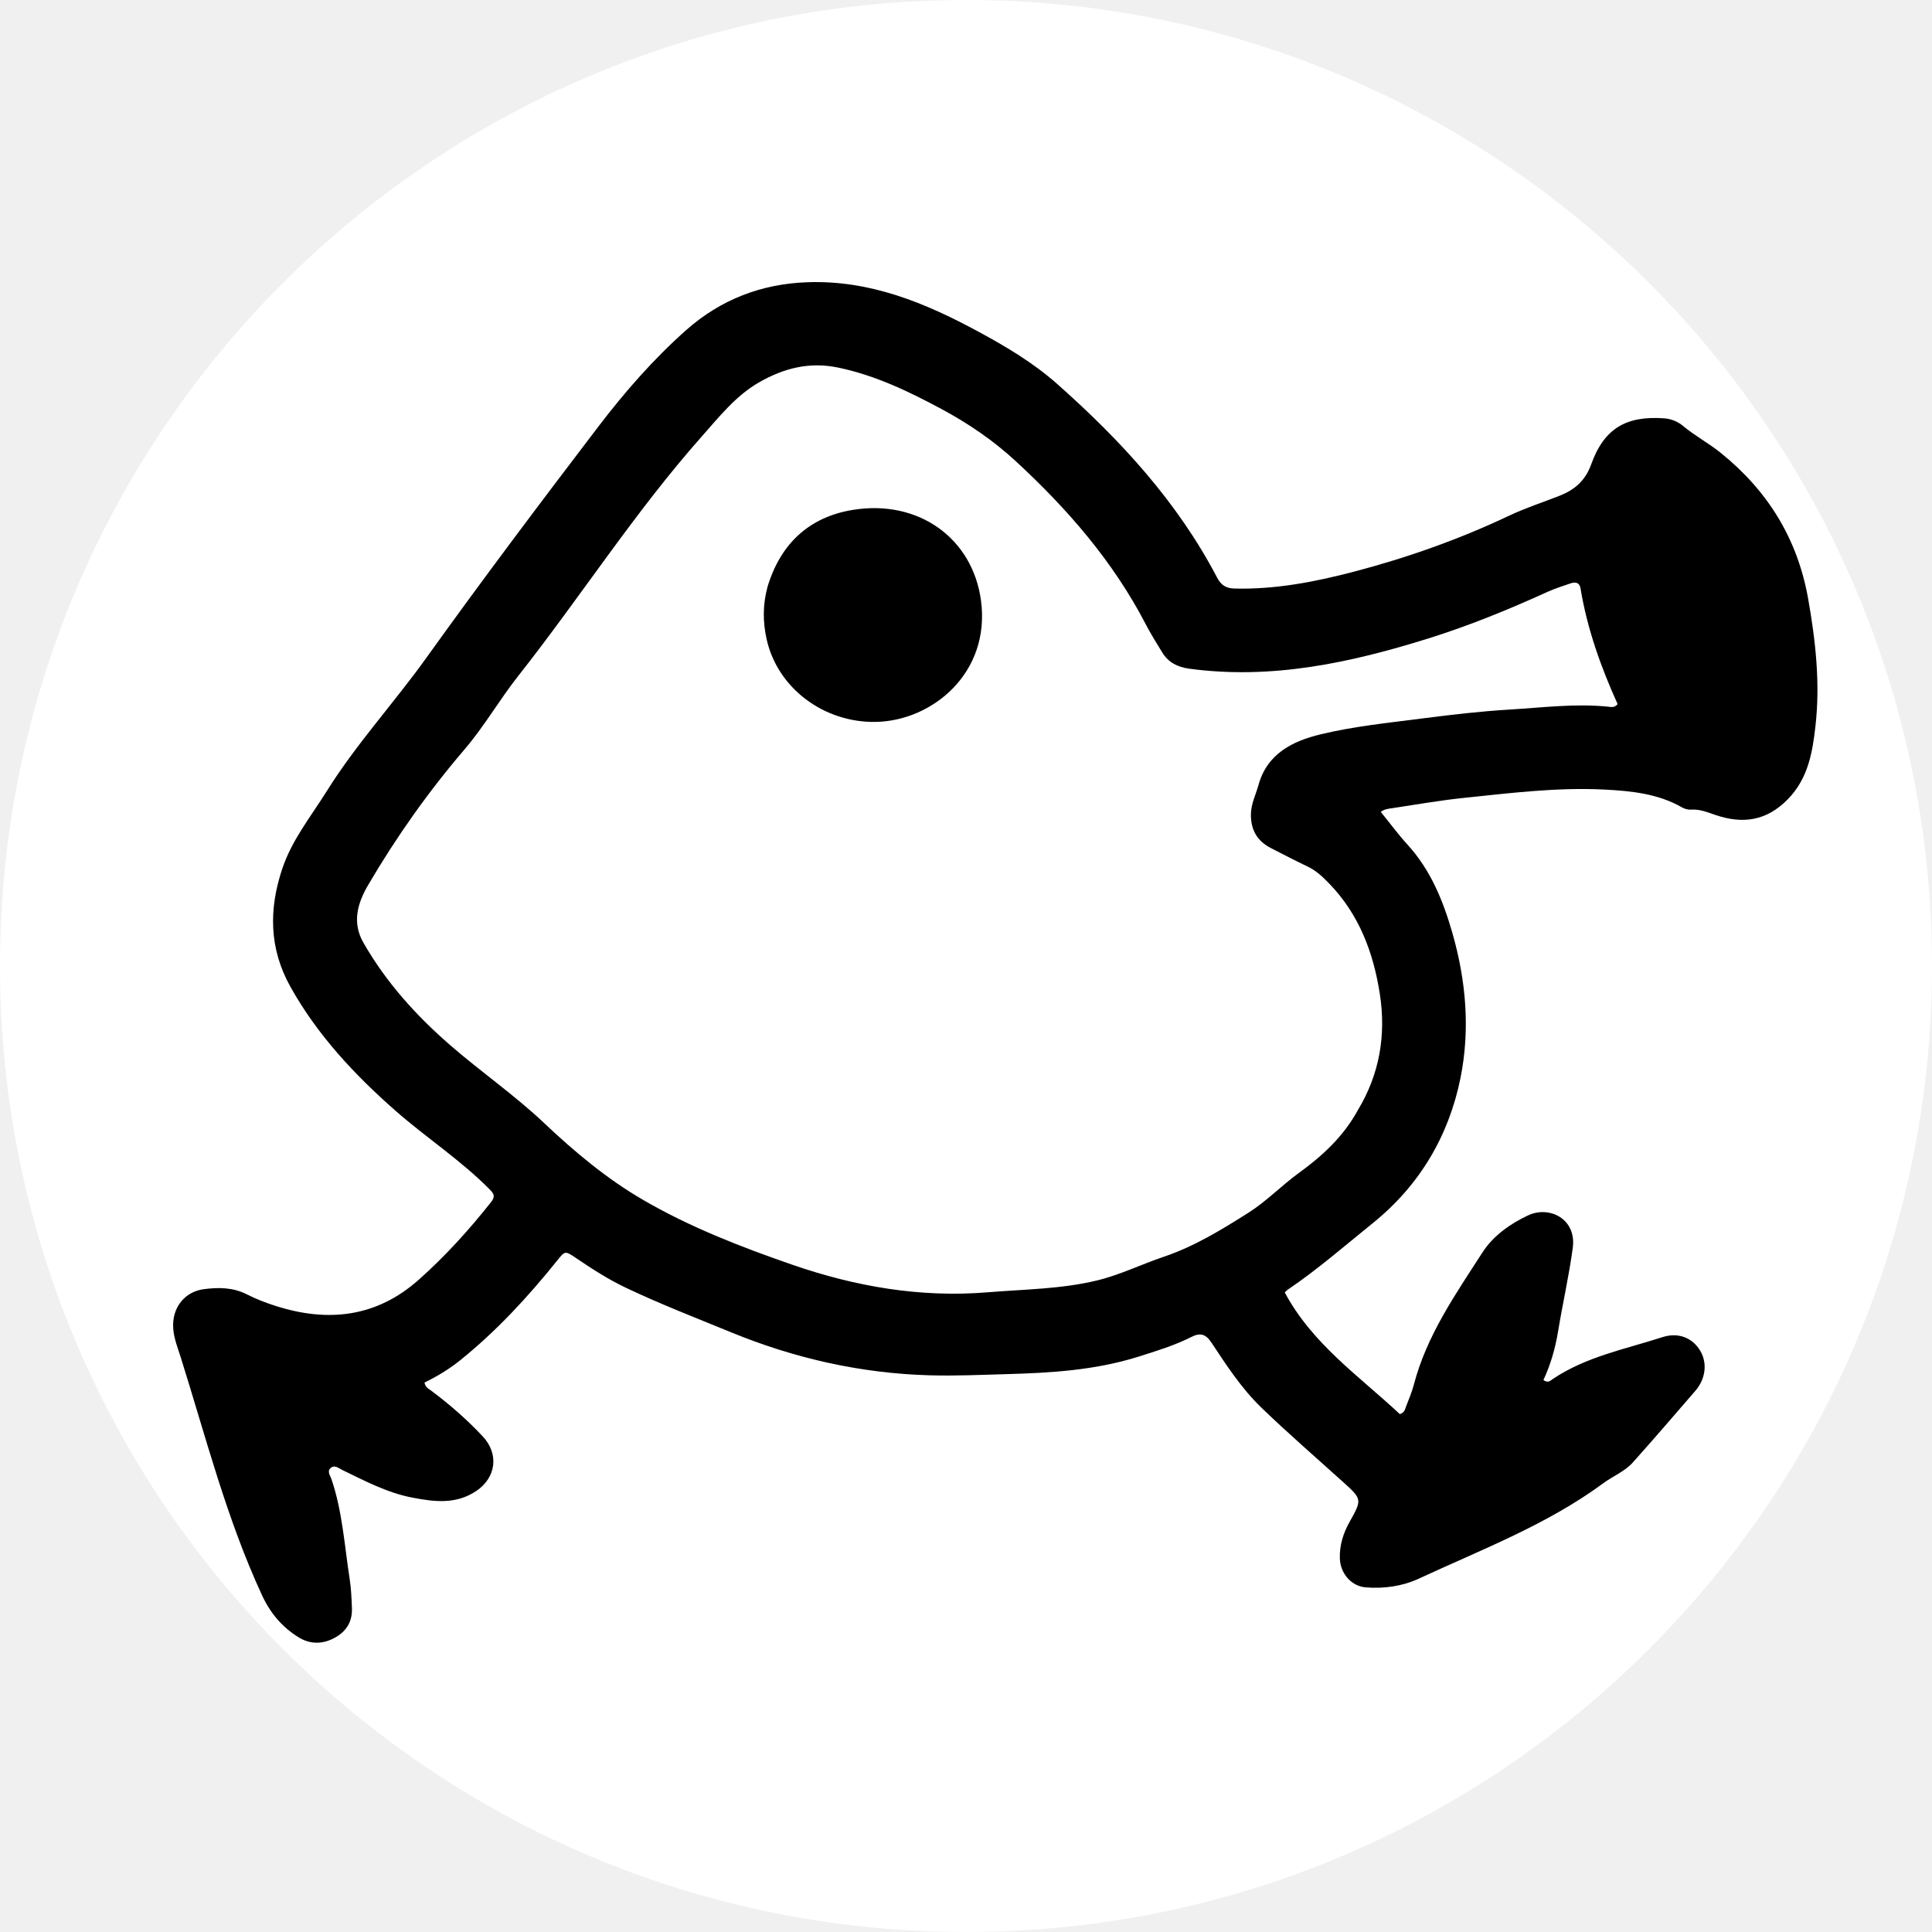
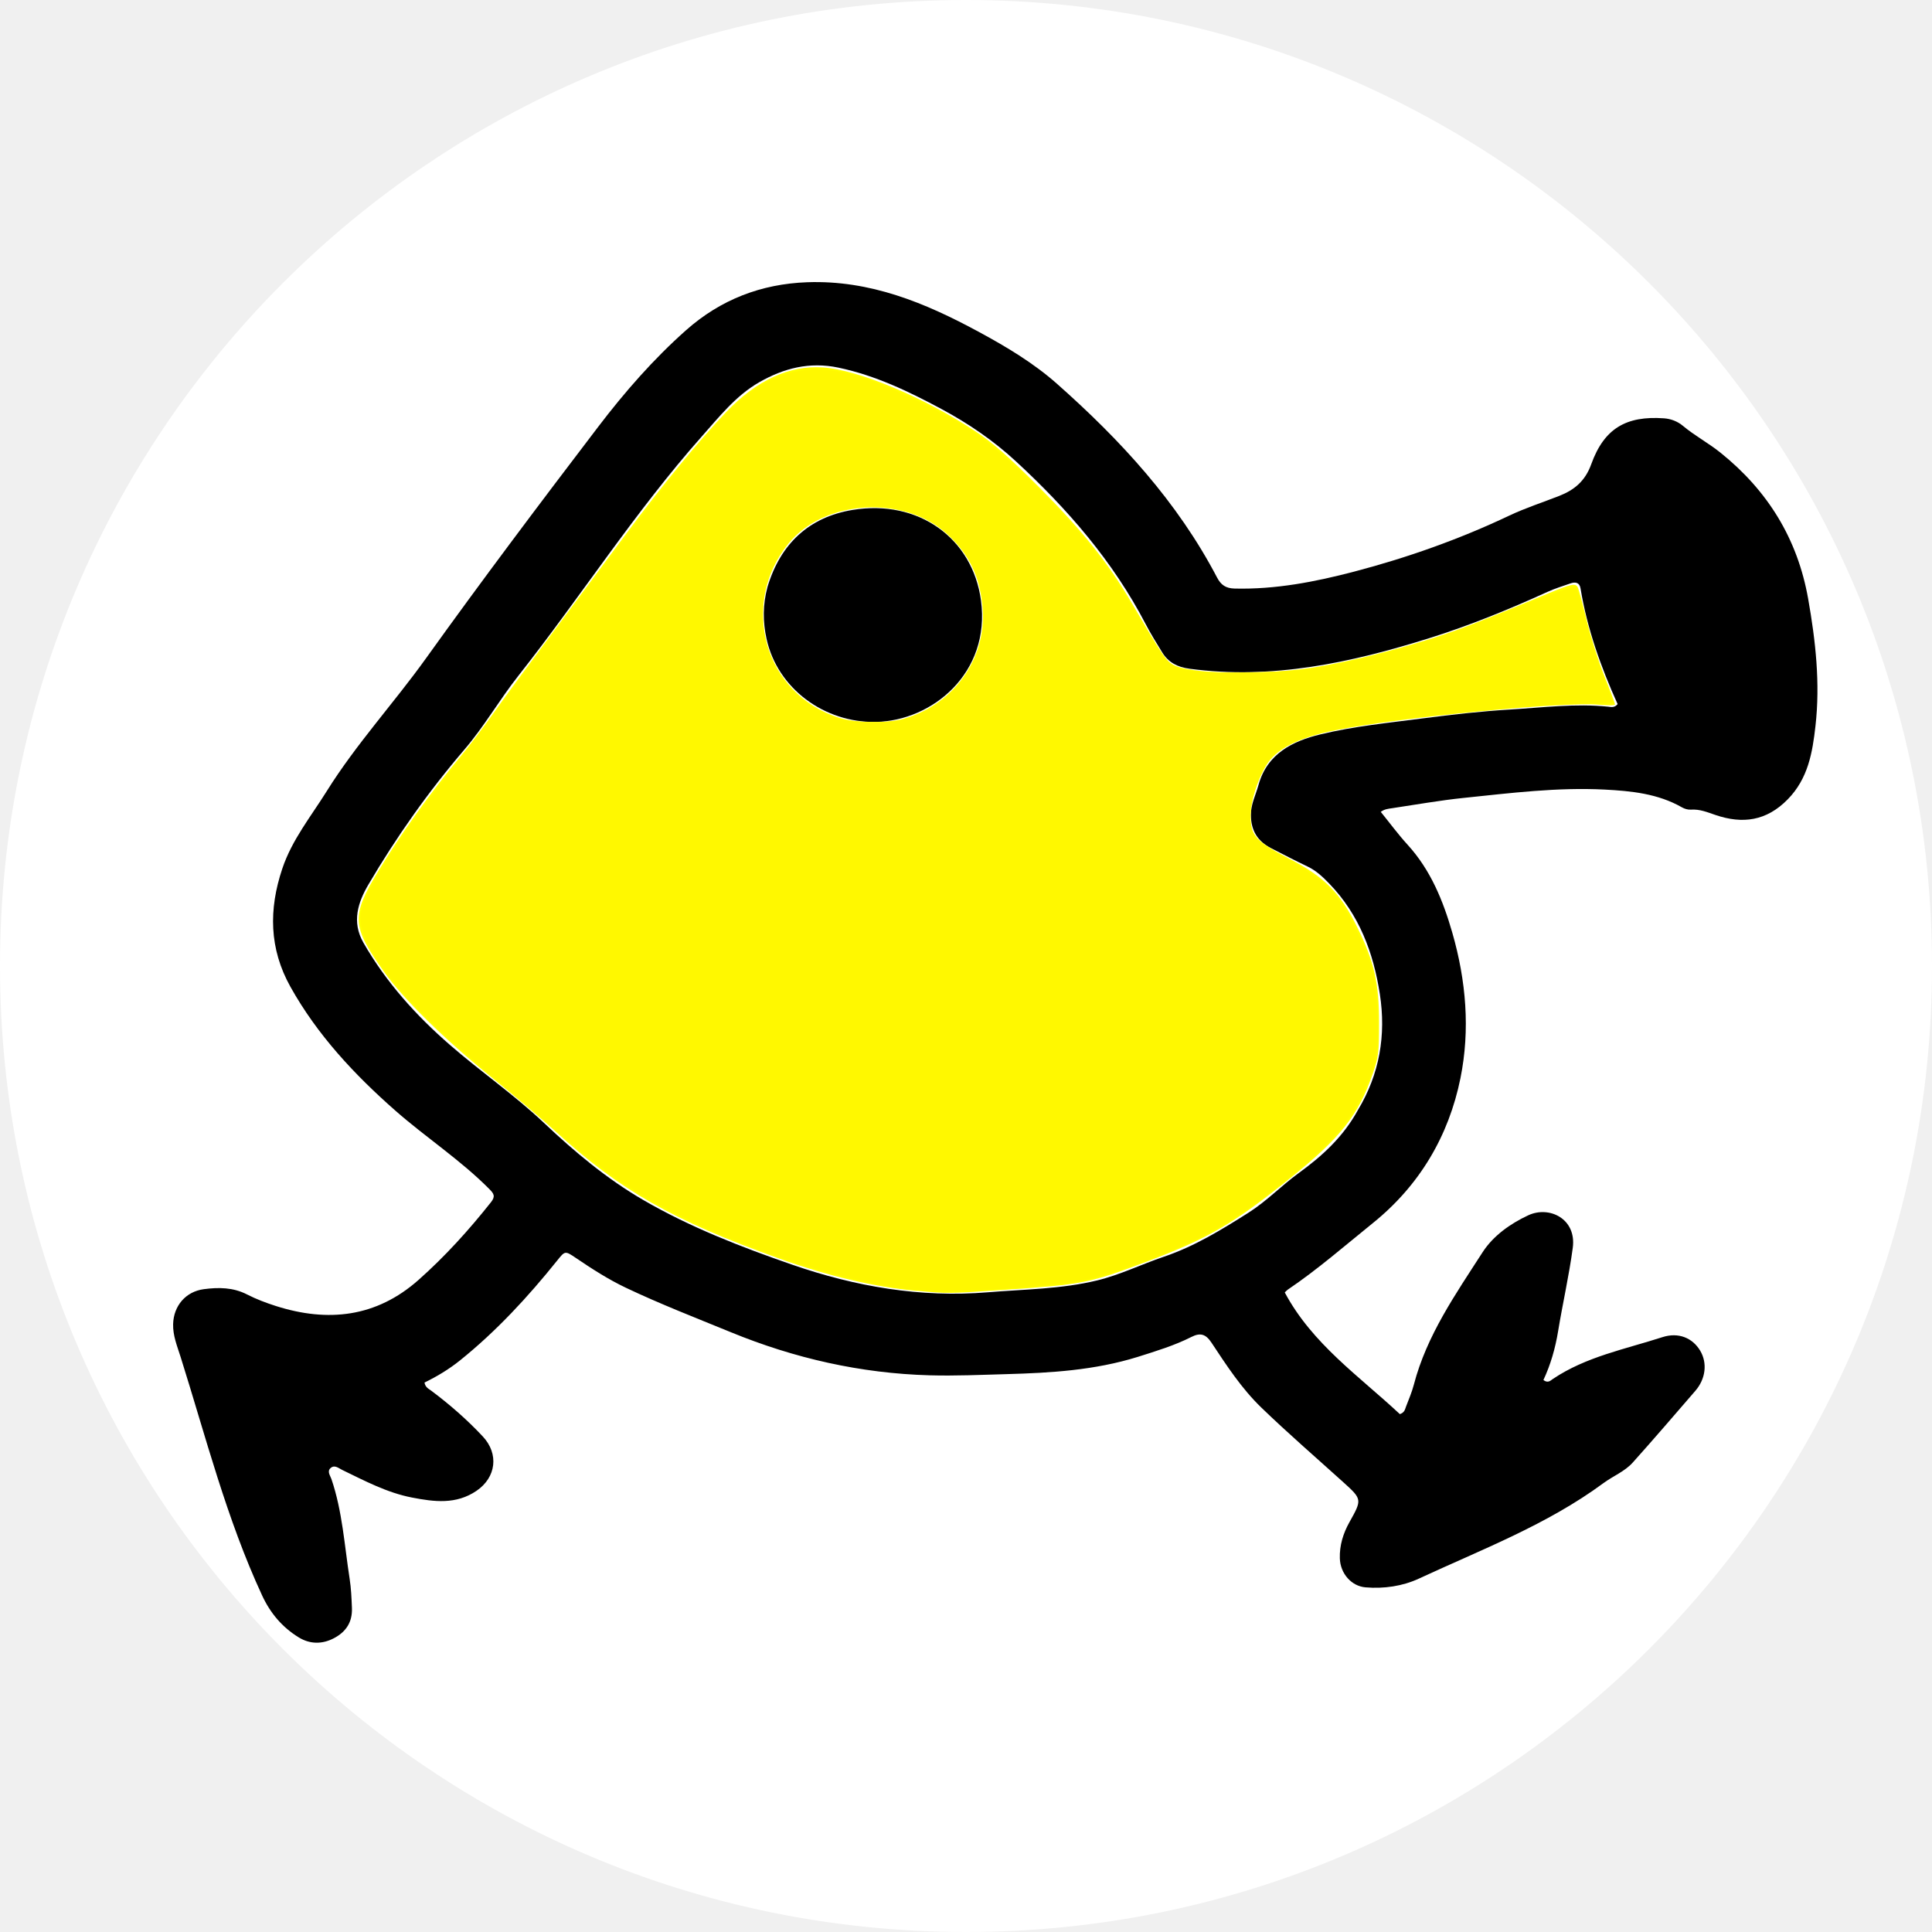
- <svg xmlns="http://www.w3.org/2000/svg" width="32px" height="32px" class="oofla" viewBox="0 0 1024 1024">
-   <circle cx="512" cy="512" r="512" fill="#fff" />
-   <path d="M603.031 719.18c-22.885 7.119-46.13 8.482-69.449 9.135-13.646.383-27.315 1.009-40.948.622-36.454-1.036-71.469-8.972-105.217-22.817-18.641-7.647-37.43-14.913-55.65-23.567-9.384-4.457-18.023-10.046-26.58-15.838-5.72-3.871-5.716-3.768-9.915 1.46-15.473 19.266-32.167 37.355-51.476 52.881-5.817 4.677-12.21 8.513-18.802 11.724.428 2.605 2.266 3.337 3.678 4.395 9.756 7.304 18.898 15.28 27.232 24.196 8.63 9.233 7.066 21.7-3.315 28.773-10.863 7.403-22.475 5.85-34.177 3.596-13.239-2.549-25.052-8.845-37.038-14.647-1.886-.913-3.885-2.78-5.975-1.146-2.294 1.793-.37 4.117.258 5.962 5.843 17.16 6.905 35.174 9.66 52.884.793 5.1 1.002 10.232 1.211 15.394.312 7.687-3.225 12.792-9.59 16.124-6.154 3.221-12.639 3.196-18.591-.452-8.716-5.342-15.037-12.79-19.399-22.192-18.865-40.66-29.837-83.99-43.236-126.503-1.798-5.702-4.116-11.194-3.954-17.361.256-9.715 6.702-17.25 16.274-18.513 7.85-1.036 15.51-.99 22.9 2.795 4.868 2.494 10.068 4.462 15.29 6.126 27.58 8.787 53.23 5.98 75.537-13.763 14.121-12.5 26.745-26.46 38.47-41.253 2.456-3.098 1.543-4.527-.824-6.92-15.3-15.46-33.587-27.318-49.83-41.598-21.725-19.097-41.364-40.098-55.62-65.615-11.313-20.25-11.581-41.072-4.323-62.687 5.144-15.321 15.175-27.623 23.531-41.012 15.576-24.956 35.532-46.597 52.602-70.414 29.695-41.43 60.352-82.154 91.253-122.684 14.039-18.414 29.31-35.934 46.693-51.326 18.197-16.112 39.661-24.455 64.124-25.345 33.26-1.21 62.463 10.874 90.914 26.283 14.703 7.963 28.957 16.458 41.492 27.556 33.634 29.778 63.781 62.478 84.823 102.659 2.063 3.939 4.608 5.737 9.3 5.853 21.695.535 42.68-3.547 63.489-9.006 28.248-7.41 55.646-17.129 82.074-29.648 8.555-4.053 17.644-6.977 26.48-10.444 8.037-3.153 13.774-7.89 16.963-16.747 6.846-19.017 18.51-25.799 38.548-24.387 3.785.266 7.269 1.661 10.074 4.002 6.29 5.252 13.55 9.111 19.91 14.22 24.98 20.07 40.802 45.553 46.443 77.36 3.971 22.39 6.462 44.811 3.891 67.496-1.595 14.08-3.872 27.781-14.65 38.826-11.291 11.57-23.976 13.234-38.35 8.34-4.27-1.453-8.34-3.168-13.01-2.835-1.565.111-3.388-.42-4.773-1.215-12.72-7.29-26.935-8.69-40.992-9.416-24.988-1.29-49.822 1.845-74.647 4.415-12.749 1.32-25.352 3.577-38.013 5.464-1.935.288-3.933.429-5.964 1.937 4.757 5.867 9.172 11.884 14.173 17.365 12.26 13.434 18.848 29.661 23.767 46.766 7.285 25.334 9.487 51.305 4.297 76.989-6.205 30.708-21.723 56.888-46.34 76.754-14.884 12.011-29.321 24.641-45.219 35.376-.535.361-.955.894-1.562 1.472 14.572 27.295 39.55 44.436 61.002 64.488 2.533-.867 2.704-2.524 3.213-3.862 1.479-3.89 3.154-7.74 4.2-11.751 6.824-26.157 22.138-47.981 36.43-70.18 5.633-8.746 14.8-15.223 24.234-19.602 11.144-5.174 25.63 1.862 23.57 17.231-1.985 14.817-5.344 29.445-7.771 44.21-1.486 9.034-3.965 17.733-7.79 25.875 2.437 1.859 3.775.27 4.989-.546 17.648-11.872 38.351-15.788 58.073-22.167 8.573-2.773 16.01.448 20.02 7.154 3.909 6.537 2.955 14.922-2.562 21.295-11.008 12.717-21.945 25.5-33.177 38.017-4.249 4.735-10.409 7.117-15.49 10.867-29.919 22.082-64.532 35.171-97.858 50.64-8.615 4-18.481 5.464-28.327 4.623-7.376-.63-13.34-7.272-13.568-15.428-.19-6.835 1.758-13.153 5.065-19.067 6.776-12.12 6.825-12.145-3.444-21.422-14.461-13.065-29.21-25.81-43.234-39.36-10.523-10.168-18.438-22.35-26.426-34.417-3.088-4.664-6.013-5.353-10.636-3.015-8.95 4.525-18.523 7.439-28.435 10.569m116.722-130.888c11.46-19.034 14.955-39.674 11.594-61.407-3.391-21.93-10.93-42.106-26.743-58.486-3.51-3.636-7.04-6.985-11.675-9.178-6.472-3.062-12.809-6.411-19.195-9.654-7.229-3.67-10.717-9.43-10.732-17.676-.01-5.744 2.582-10.582 4.03-15.838 4.61-16.731 18.326-23.296 32.71-26.791 17.853-4.338 36.35-6.155 54.638-8.535 15.325-1.995 30.718-3.75 46.138-4.674 17.25-1.035 34.5-3.276 51.852-1.498 1.507.155 3.317.705 5.001-1.372-8.85-19.548-16.121-39.867-19.663-61.353-.515-3.127-2.727-3.515-5.296-2.624-4.088 1.418-8.25 2.698-12.178 4.484-20.473 9.311-41.22 17.815-62.73 24.558-41.459 12.998-83.297 22.1-127.147 16.179-6.247-.844-11.092-3.31-14.358-8.635-3.047-4.97-6.138-9.933-8.825-15.099-17.304-33.27-41.474-61.05-68.825-86.281-11.916-10.993-25.11-19.991-39.497-27.71-17.419-9.344-34.894-17.713-54.418-21.841-15.396-3.255-29.077.31-42.097 7.78-12.349 7.088-21.113 18.245-30.371 28.68-35.445 39.954-64.234 85.029-97.238 126.869-10 12.677-18.063 26.811-28.59 39.101-19.127 22.332-36.033 46.272-50.89 71.576-5.484 9.34-8.941 19.74-2.653 30.745 11.97 20.948 27.879 38.573 45.926 54.266 16.315 14.186 34.162 26.49 49.945 41.42 16.091 15.221 33.188 29.517 52.41 40.688 24.99 14.522 52.013 24.985 79.155 34.377 33.3 11.523 67.846 17.529 103.534 14.573 19.384-1.606 38.906-1.666 57.947-6.288 12.18-2.956 23.45-8.529 35.229-12.505 16.344-5.518 30.706-14.346 45.009-23.408 9.559-6.056 17.464-14.362 26.652-21.029 12.323-8.942 23.551-19.124 31.35-33.414z" />
-   <path d="M406.79 311.077c6.903-22.978 22.138-37.014 45.07-40.799 34.888-5.757 63.627 14.939 68.08 47.995 5.167 38.346-25.756 63.804-55.744 64.357-27.256.502-52.123-17.674-57.906-44-1.998-9.096-2.045-18.135.5-27.553z" />
+ <svg xmlns="http://www.w3.org/2000/svg" width="32px" height="32px" class="oofla" viewBox="0 0 1024 1024" version="1.1" id="svg2">
+   <defs id="defs2" />
+   <circle cx="512" cy="512" r="512" fill="#fff" id="circle1" />
+   <path d="M603.031 719.18c-22.885 7.119-46.13 8.482-69.449 9.135-13.646.383-27.315 1.009-40.948.622-36.454-1.036-71.469-8.972-105.217-22.817-18.641-7.647-37.43-14.913-55.65-23.567-9.384-4.457-18.023-10.046-26.58-15.838-5.72-3.871-5.716-3.768-9.915 1.46-15.473 19.266-32.167 37.355-51.476 52.881-5.817 4.677-12.21 8.513-18.802 11.724.428 2.605 2.266 3.337 3.678 4.395 9.756 7.304 18.898 15.28 27.232 24.196 8.63 9.233 7.066 21.7-3.315 28.773-10.863 7.403-22.475 5.85-34.177 3.596-13.239-2.549-25.052-8.845-37.038-14.647-1.886-.913-3.885-2.78-5.975-1.146-2.294 1.793-.37 4.117.258 5.962 5.843 17.16 6.905 35.174 9.66 52.884.793 5.1 1.002 10.232 1.211 15.394.312 7.687-3.225 12.792-9.59 16.124-6.154 3.221-12.639 3.196-18.591-.452-8.716-5.342-15.037-12.79-19.399-22.192-18.865-40.66-29.837-83.99-43.236-126.503-1.798-5.702-4.116-11.194-3.954-17.361.256-9.715 6.702-17.25 16.274-18.513 7.85-1.036 15.51-.99 22.9 2.795 4.868 2.494 10.068 4.462 15.29 6.126 27.58 8.787 53.23 5.98 75.537-13.763 14.121-12.5 26.745-26.46 38.47-41.253 2.456-3.098 1.543-4.527-.824-6.92-15.3-15.46-33.587-27.318-49.83-41.598-21.725-19.097-41.364-40.098-55.62-65.615-11.313-20.25-11.581-41.072-4.323-62.687 5.144-15.321 15.175-27.623 23.531-41.012 15.576-24.956 35.532-46.597 52.602-70.414 29.695-41.43 60.352-82.154 91.253-122.684 14.039-18.414 29.31-35.934 46.693-51.326 18.197-16.112 39.661-24.455 64.124-25.345 33.26-1.21 62.463 10.874 90.914 26.283 14.703 7.963 28.957 16.458 41.492 27.556 33.634 29.778 63.781 62.478 84.823 102.659 2.063 3.939 4.608 5.737 9.3 5.853 21.695.535 42.68-3.547 63.489-9.006 28.248-7.41 55.646-17.129 82.074-29.648 8.555-4.053 17.644-6.977 26.48-10.444 8.037-3.153 13.774-7.89 16.963-16.747 6.846-19.017 18.51-25.799 38.548-24.387 3.785.266 7.269 1.661 10.074 4.002 6.29 5.252 13.55 9.111 19.91 14.22 24.98 20.07 40.802 45.553 46.443 77.36 3.971 22.39 6.462 44.811 3.891 67.496-1.595 14.08-3.872 27.781-14.65 38.826-11.291 11.57-23.976 13.234-38.35 8.34-4.27-1.453-8.34-3.168-13.01-2.835-1.565.111-3.388-.42-4.773-1.215-12.72-7.29-26.935-8.69-40.992-9.416-24.988-1.29-49.822 1.845-74.647 4.415-12.749 1.32-25.352 3.577-38.013 5.464-1.935.288-3.933.429-5.964 1.937 4.757 5.867 9.172 11.884 14.173 17.365 12.26 13.434 18.848 29.661 23.767 46.766 7.285 25.334 9.487 51.305 4.297 76.989-6.205 30.708-21.723 56.888-46.34 76.754-14.884 12.011-29.321 24.641-45.219 35.376-.535.361-.955.894-1.562 1.472 14.572 27.295 39.55 44.436 61.002 64.488 2.533-.867 2.704-2.524 3.213-3.862 1.479-3.89 3.154-7.74 4.2-11.751 6.824-26.157 22.138-47.981 36.43-70.18 5.633-8.746 14.8-15.223 24.234-19.602 11.144-5.174 25.63 1.862 23.57 17.231-1.985 14.817-5.344 29.445-7.771 44.21-1.486 9.034-3.965 17.733-7.79 25.875 2.437 1.859 3.775.27 4.989-.546 17.648-11.872 38.351-15.788 58.073-22.167 8.573-2.773 16.01.448 20.02 7.154 3.909 6.537 2.955 14.922-2.562 21.295-11.008 12.717-21.945 25.5-33.177 38.017-4.249 4.735-10.409 7.117-15.49 10.867-29.919 22.082-64.532 35.171-97.858 50.64-8.615 4-18.481 5.464-28.327 4.623-7.376-.63-13.34-7.272-13.568-15.428-.19-6.835 1.758-13.153 5.065-19.067 6.776-12.12 6.825-12.145-3.444-21.422-14.461-13.065-29.21-25.81-43.234-39.36-10.523-10.168-18.438-22.35-26.426-34.417-3.088-4.664-6.013-5.353-10.636-3.015-8.95 4.525-18.523 7.439-28.435 10.569m116.722-130.888c11.46-19.034 14.955-39.674 11.594-61.407-3.391-21.93-10.93-42.106-26.743-58.486-3.51-3.636-7.04-6.985-11.675-9.178-6.472-3.062-12.809-6.411-19.195-9.654-7.229-3.67-10.717-9.43-10.732-17.676-.01-5.744 2.582-10.582 4.03-15.838 4.61-16.731 18.326-23.296 32.71-26.791 17.853-4.338 36.35-6.155 54.638-8.535 15.325-1.995 30.718-3.75 46.138-4.674 17.25-1.035 34.5-3.276 51.852-1.498 1.507.155 3.317.705 5.001-1.372-8.85-19.548-16.121-39.867-19.663-61.353-.515-3.127-2.727-3.515-5.296-2.624-4.088 1.418-8.25 2.698-12.178 4.484-20.473 9.311-41.22 17.815-62.73 24.558-41.459 12.998-83.297 22.1-127.147 16.179-6.247-.844-11.092-3.31-14.358-8.635-3.047-4.97-6.138-9.933-8.825-15.099-17.304-33.27-41.474-61.05-68.825-86.281-11.916-10.993-25.11-19.991-39.497-27.71-17.419-9.344-34.894-17.713-54.418-21.841-15.396-3.255-29.077.31-42.097 7.78-12.349 7.088-21.113 18.245-30.371 28.68-35.445 39.954-64.234 85.029-97.238 126.869-10 12.677-18.063 26.811-28.59 39.101-19.127 22.332-36.033 46.272-50.89 71.576-5.484 9.34-8.941 19.74-2.653 30.745 11.97 20.948 27.879 38.573 45.926 54.266 16.315 14.186 34.162 26.49 49.945 41.42 16.091 15.221 33.188 29.517 52.41 40.688 24.99 14.522 52.013 24.985 79.155 34.377 33.3 11.523 67.846 17.529 103.534 14.573 19.384-1.606 38.906-1.666 57.947-6.288 12.18-2.956 23.45-8.529 35.229-12.505 16.344-5.518 30.706-14.346 45.009-23.408 9.559-6.056 17.464-14.362 26.652-21.029 12.323-8.942 23.551-19.124 31.35-33.414z" id="path1" />
+   <path d="M406.79 311.077c6.903-22.978 22.138-37.014 45.07-40.799 34.888-5.757 63.627 14.939 68.08 47.995 5.167 38.346-25.756 63.804-55.744 64.357-27.256.502-52.123-17.674-57.906-44-1.998-9.096-2.045-18.135.5-27.553z" id="path2" />
+   <path style="fill:#ffff00;stroke-width:0.038" d="m 15.192,21.382 c -0.693,-0.061 -1.474,-0.245 -2.297,-0.54 -1.754,-0.629 -2.636,-1.132 -3.703,-2.11 -0.212,-0.194 -0.688,-0.596 -1.058,-0.894 C 7.367,17.22 6.677,16.542 6.359,16.095 5.823,15.34 5.814,15.174 6.268,14.423 6.638,13.812 7.125,13.133 7.635,12.519 7.776,12.35 8.013,12.038 8.162,11.827 c 0.149,-0.212 0.589,-0.811 0.978,-1.332 0.389,-0.521 0.943,-1.265 1.231,-1.654 0.588,-0.792 1.214,-1.554 1.655,-2.015 0.506,-0.529 1.046,-0.778 1.605,-0.74 0.589,0.04 1.668,0.492 2.524,1.057 0.291,0.192 0.548,0.418 1.059,0.93 C 17.937,8.799 18.359,9.327 18.753,10 c 0.506,0.864 0.557,0.94 0.672,1.007 0.276,0.16 1.457,0.185 2.326,0.049 0.524,-0.082 1.231,-0.254 1.902,-0.462 0.481,-0.149 0.836,-0.286 1.981,-0.761 0.395,-0.164 0.462,-0.178 0.5,-0.103 0.016,0.032 0.082,0.276 0.147,0.543 0.064,0.267 0.196,0.683 0.293,0.925 0.097,0.242 0.176,0.453 0.176,0.47 0,0.017 -0.117,0.019 -0.261,0.005 -0.558,-0.056 -3.308,0.21 -4.37,0.422 -0.545,0.109 -0.885,0.263 -1.078,0.488 -0.164,0.192 -0.33,0.664 -0.33,0.939 0,0.312 0.095,0.417 0.635,0.696 0.593,0.307 0.853,0.568 1.136,1.143 0.279,0.567 0.36,0.92 0.36,1.581 4.41e-4,0.49 -0.009,0.566 -0.106,0.846 -0.237,0.684 -0.528,1.052 -1.363,1.724 -0.941,0.757 -1.362,1.002 -2.386,1.387 -0.939,0.354 -1.057,0.377 -2.35,0.465 -0.928,0.063 -0.927,0.063 -1.445,0.017 z m -0.209,-9.482 c 0.821,-0.241 1.357,-0.996 1.292,-1.823 -0.04,-0.515 -0.218,-0.89 -0.582,-1.225 -0.712,-0.657 -2.046,-0.58 -2.634,0.152 -0.821,1.021 -0.394,2.49 0.837,2.884 0.281,0.09 0.804,0.096 1.087,0.013 z" id="path3" transform="scale(32)" />
+   <path style="fill:#fff800;stroke-width:0.038" d="M 14.981,21.343 C 13.568,21.162 11.483,20.378 10.308,19.586 10.054,19.415 9.612,19.071 9.325,18.82 9.038,18.57 8.509,18.12 8.148,17.82 6.717,16.63 5.963,15.722 5.971,15.196 5.973,15.07 6.018,14.936 6.135,14.713 6.346,14.306 6.855,13.55 7.288,13 7.688,12.492 7.885,12.229 9.52,10.024 10.979,8.059 11.688,7.172 12.16,6.725 c 0.645,-0.611 1.297,-0.749 2.167,-0.459 0.446,0.149 1.336,0.583 1.739,0.849 0.593,0.391 1.613,1.406 2.185,2.172 0.143,0.191 0.419,0.616 0.615,0.944 0.41,0.687 0.496,0.791 0.71,0.856 0.257,0.078 1.799,0.061 2.27,-0.025 1.062,-0.194 1.953,-0.464 3.264,-0.992 0.526,-0.211 0.97,-0.37 0.988,-0.352 0.017,0.018 0.076,0.206 0.13,0.417 0.119,0.465 0.206,0.744 0.364,1.166 0.066,0.176 0.12,0.325 0.12,0.331 0,0.006 -0.333,0.022 -0.74,0.035 -1.099,0.036 -3.067,0.252 -3.938,0.432 -0.558,0.115 -0.917,0.307 -1.073,0.575 -0.152,0.26 -0.248,0.587 -0.248,0.849 0,0.3 0.085,0.415 0.455,0.618 0.772,0.422 0.986,0.629 1.296,1.26 0.271,0.55 0.327,0.775 0.353,1.408 0.025,0.623 -0.02,0.848 -0.277,1.372 -0.212,0.432 -0.56,0.817 -1.208,1.337 -0.959,0.769 -1.53,1.083 -2.722,1.497 -0.551,0.191 -0.864,0.248 -1.733,0.313 -0.815,0.062 -1.493,0.067 -1.894,0.016 z m 0.097,-9.458 c 0.905,-0.311 1.396,-1.234 1.154,-2.165 -0.209,-0.803 -0.913,-1.334 -1.766,-1.334 -1.058,0 -1.83,0.752 -1.83,1.784 0,0.716 0.367,1.321 0.984,1.623 0.286,0.14 0.395,0.161 0.846,0.166 0.296,0.003 0.441,-0.014 0.612,-0.073 z" id="path4" transform="scale(32)" />
</svg>
